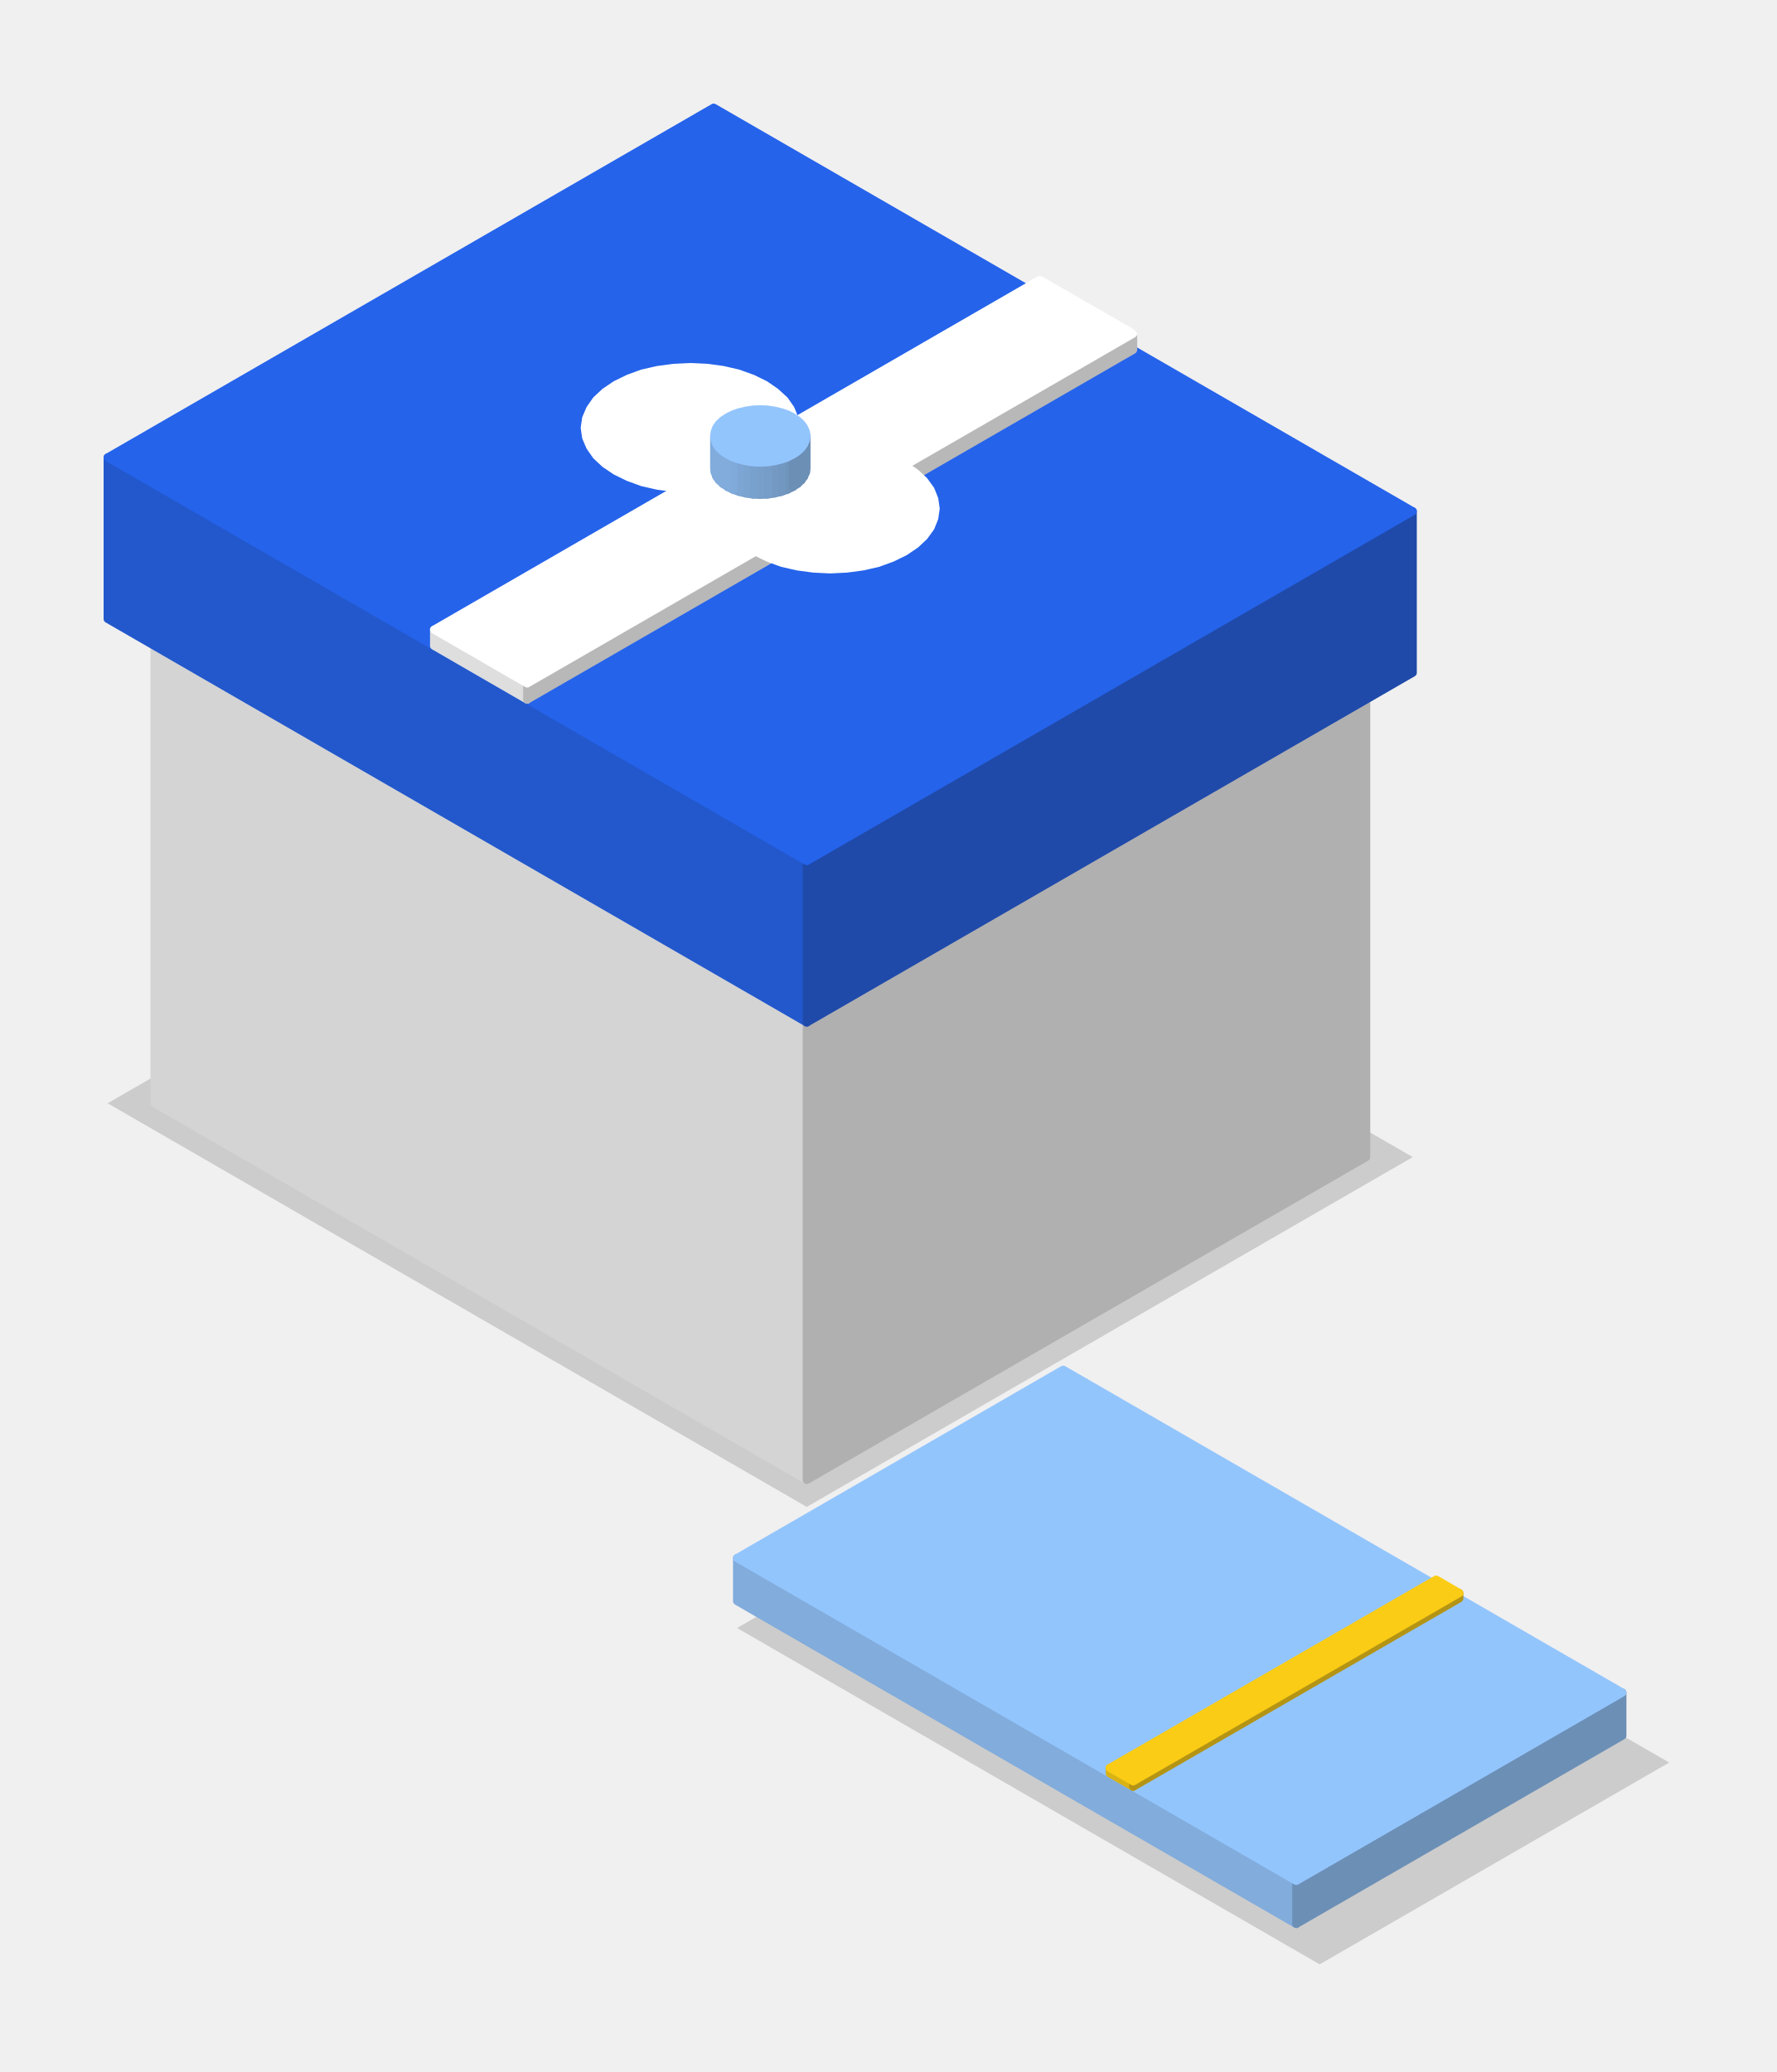
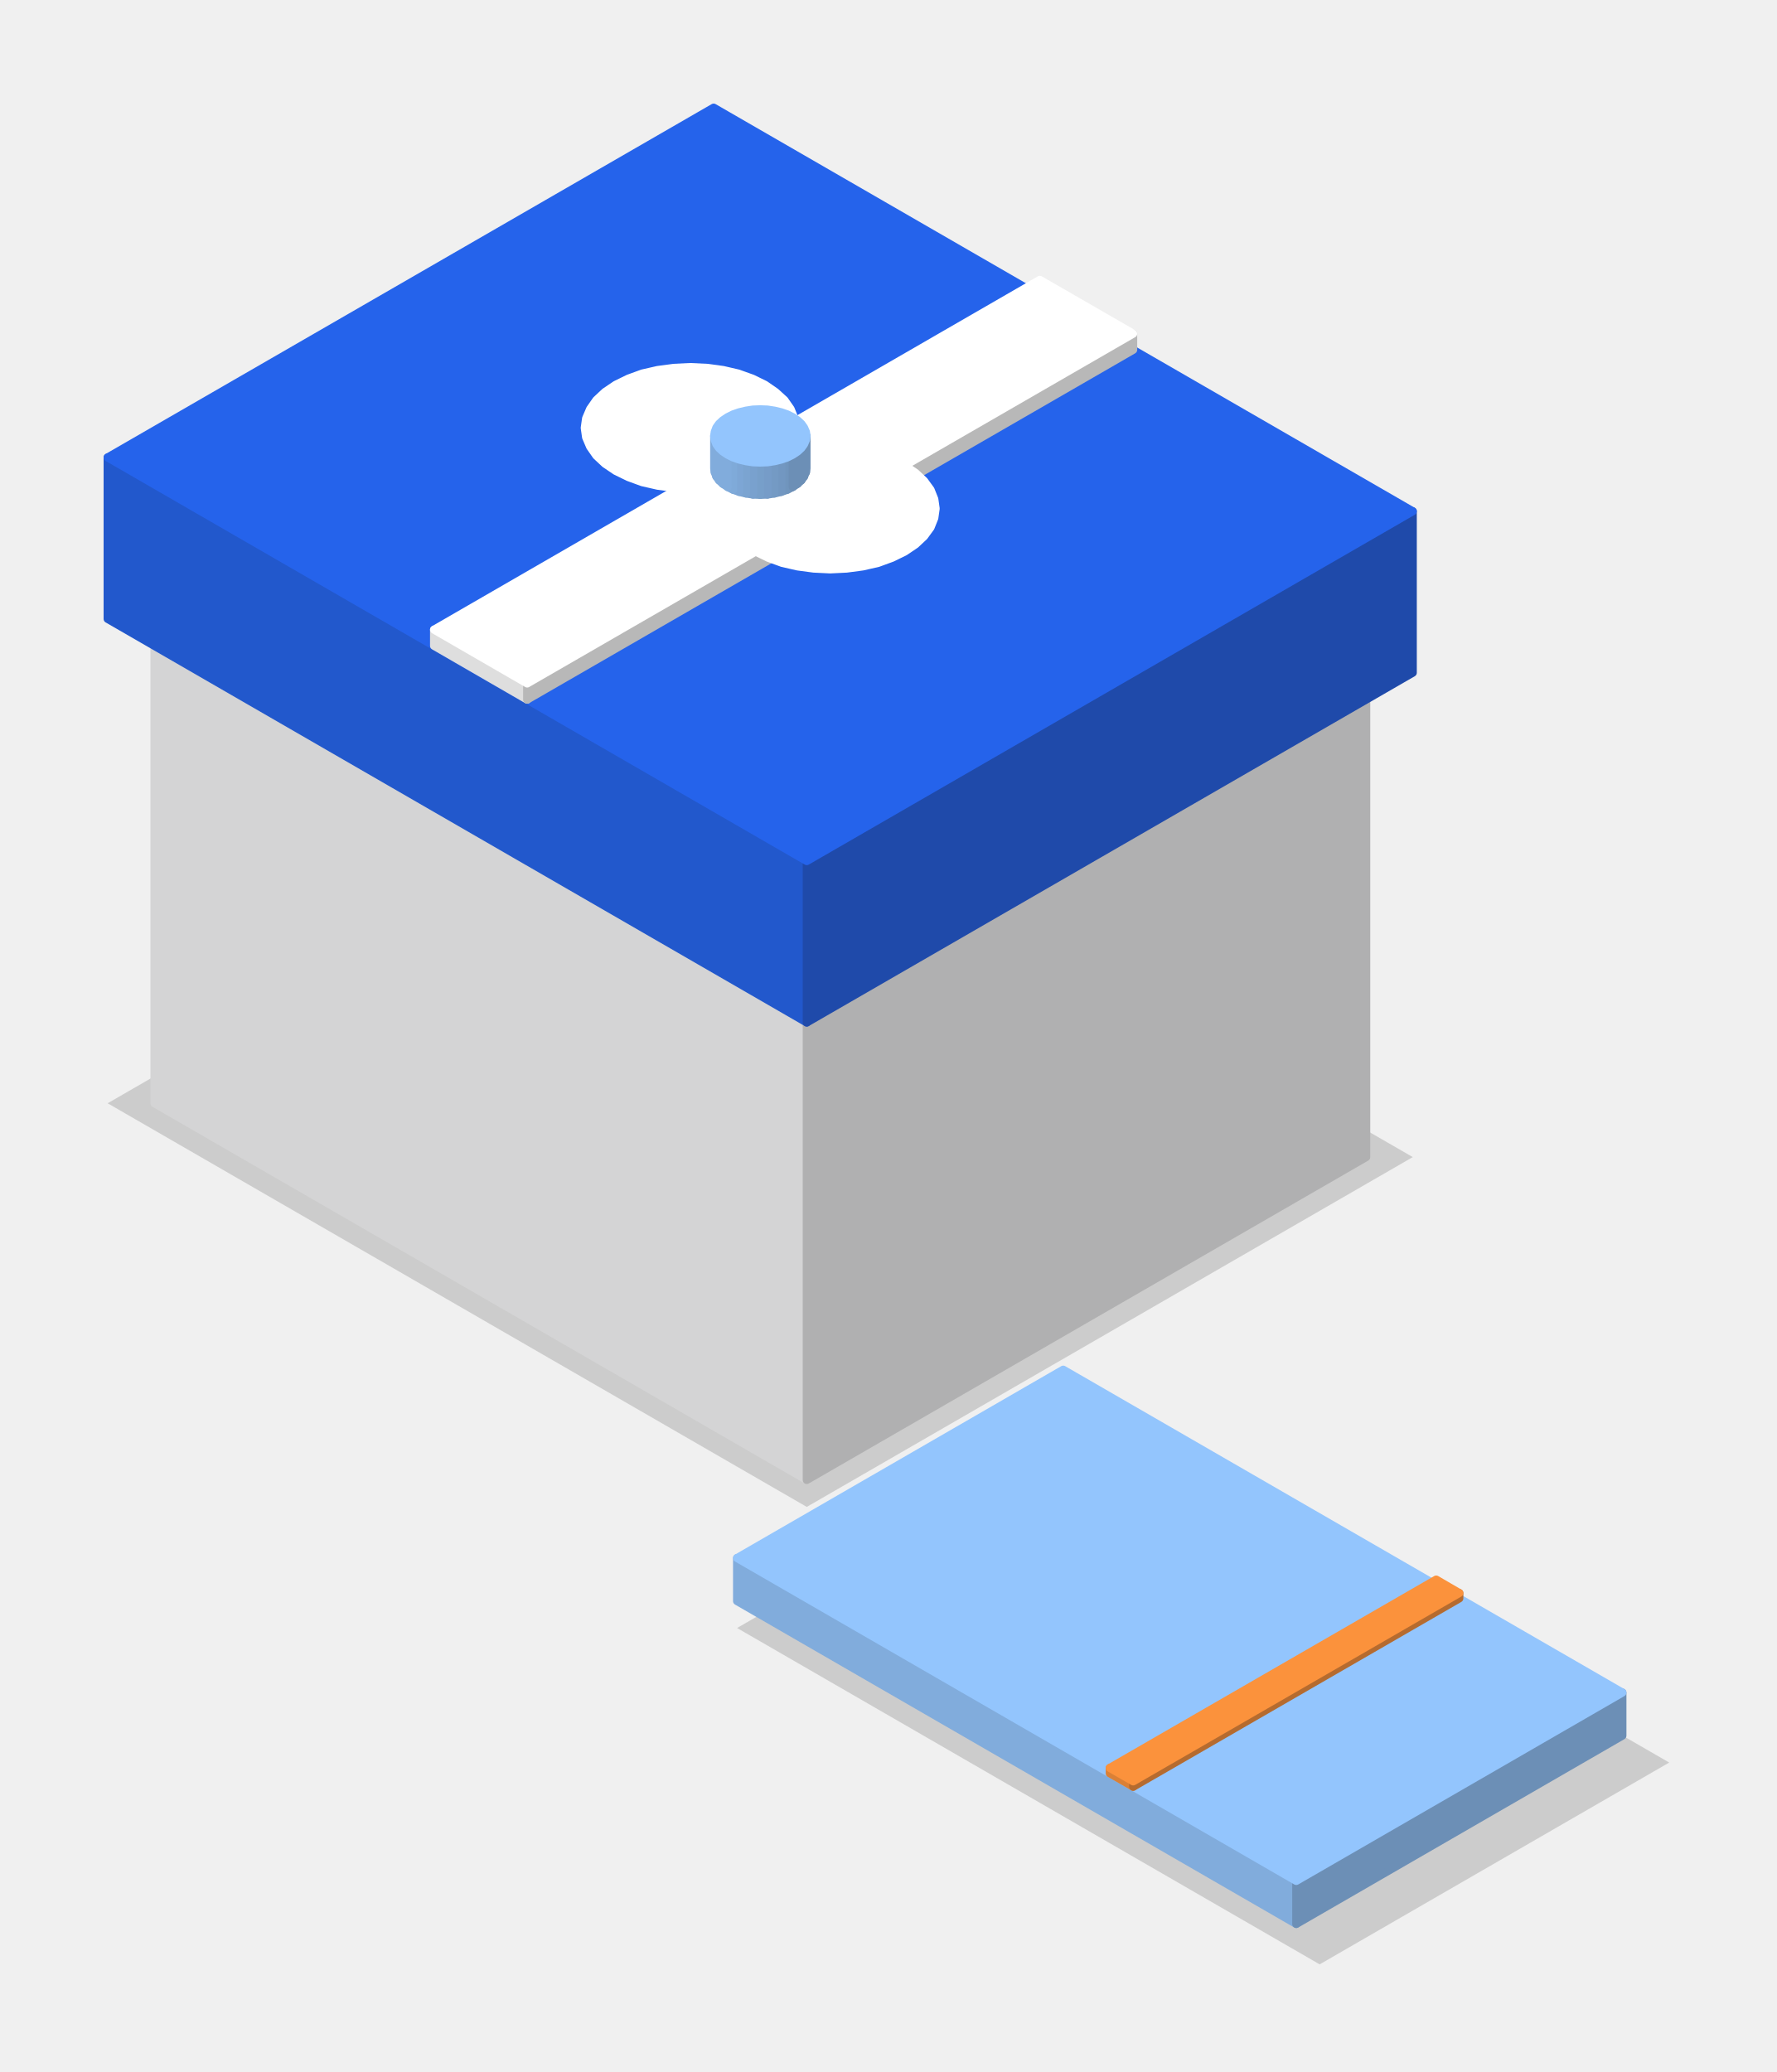
<svg xmlns="http://www.w3.org/2000/svg" width="66.02" height="77" viewBox="-26.52 -29 66.02 77" fill="none" aria-hidden="true">
  <polygon points="0,-1 25.98,14 3.46,27 -22.52,12" fill="#111111" fill-opacity="0.16" />
  <polygon points="13.86,24 35.51,36.5 22.52,44 0.87,31.5" fill="#111111" fill-opacity="0.16" />
  <polygon points="-20.78,12 3.46,26 3.46,8 -20.78,-6" fill="#d4d4d5" stroke="#d4d4d5" stroke-width="0.3" stroke-linejoin="round" />
  <polygon points="24.25,14 3.46,26 3.46,8 24.25,-4" fill="#b0b0b1" stroke="#b0b0b1" stroke-width="0.3" stroke-linejoin="round" />
  <polygon points="0,-18 24.25,-4 3.46,8 -20.78,-6" fill="#F4F4F5" stroke="#F4F4F5" stroke-width="0.3" stroke-linejoin="round" />
  <polygon points="-22.52,-6 3.46,9 3.46,3 -22.52,-12" fill="#2258cc" stroke="#2258cc" stroke-width="0.3" stroke-linejoin="round" />
  <polygon points="25.98,-4 3.46,9 3.46,3 25.98,-10" fill="#1f4aaa" stroke="#1f4aaa" stroke-width="0.3" stroke-linejoin="round" />
  <polygon points="0,-25 25.98,-10 3.46,3 -22.52,-12" fill="#2563EB" stroke="#2563EB" stroke-width="0.3" stroke-linejoin="round" />
  <polygon points="-10.39,-5 -6.93,-3 -6.93,-3.6 -10.39,-5.6" fill="#dedede" stroke="#dedede" stroke-width="0.3" stroke-linejoin="round" />
  <polygon points="15.59,-16 -6.93,-3 -6.93,-3.6 15.59,-16.6" fill="#b8b8b8" stroke="#b8b8b8" stroke-width="0.3" stroke-linejoin="round" />
  <polygon points="12.12,-18.6 15.59,-16.6 -6.93,-3.6 -10.39,-5.6" fill="#FFFFFF" stroke="#FFFFFF" stroke-width="0.3" stroke-linejoin="round" />
  <polygon points="1.91,-11.5 1.44,-11.27 0.91,-11.08 0.35,-10.95 -0.25,-10.87 -0.87,-10.84 -1.48,-10.87 -2.08,-10.95 -2.65,-11.08 -3.17,-11.27 -3.64,-11.5 -4.04,-11.77 -4.36,-12.07 -4.59,-12.4 -4.74,-12.75 -4.79,-13.1 -4.74,-13.45 -4.59,-13.8 -4.36,-14.13 -4.04,-14.43 -3.64,-14.7 -3.17,-14.93 -2.65,-15.12 -2.08,-15.25 -1.48,-15.33 -0.87,-15.36 -0.25,-15.33 0.35,-15.25 0.91,-15.12 1.44,-14.93 1.91,-14.7 2.3,-14.43 2.63,-14.13 2.86,-13.8 3,-13.45 3.05,-13.1 3,-12.75 2.86,-12.4 2.63,-12.07 2.3,-11.77" fill="#FFFFFF" stroke="#FFFFFF" stroke-width="0.3" stroke-linejoin="round" />
  <polygon points="7.1,-8.5 6.63,-8.27 6.11,-8.08 5.54,-7.95 4.94,-7.87 4.33,-7.84 3.72,-7.87 3.12,-7.95 2.55,-8.08 2.03,-8.27 1.56,-8.5 1.16,-8.77 0.84,-9.07 0.6,-9.4 0.46,-9.75 0.41,-10.1 0.46,-10.45 0.6,-10.8 0.84,-11.13 1.16,-11.43 1.56,-11.7 2.03,-11.93 2.55,-12.12 3.12,-12.25 3.72,-12.33 4.33,-12.36 4.94,-12.33 5.54,-12.25 6.11,-12.12 6.63,-11.93 7.1,-11.7 7.5,-11.43 7.82,-11.13 8.06,-10.8 8.2,-10.45 8.25,-10.1 8.2,-9.75 8.06,-9.4 7.82,-9.07 7.5,-8.77" fill="#FFFFFF" stroke="#FFFFFF" stroke-width="0.3" stroke-linejoin="round" />
  <polygon points="2.94,-10.9 2.74,-10.8 2.74,-12 2.94,-12.1" fill="#6e91b9" stroke="#6e91b9" stroke-width="0.3" stroke-linejoin="round" />
  <polygon points="2.74,-10.8 2.51,-10.72 2.51,-11.92 2.74,-12" fill="#7095bd" stroke="#7095bd" stroke-width="0.3" stroke-linejoin="round" />
  <polygon points="2.51,-10.72 2.26,-10.66 2.26,-11.86 2.51,-11.92" fill="#7297c1" stroke="#7297c1" stroke-width="0.3" stroke-linejoin="round" />
  <polygon points="2.26,-10.66 2,-10.62 2,-11.82 2.26,-11.86" fill="#749ac4" stroke="#749ac4" stroke-width="0.3" stroke-linejoin="round" />
  <polygon points="2,-10.62 1.73,-10.61 1.73,-11.81 2,-11.82" fill="#769cc8" stroke="#769cc8" stroke-width="0.3" stroke-linejoin="round" />
  <polygon points="1.73,-10.61 1.46,-10.62 1.46,-11.82 1.73,-11.81" fill="#779fca" stroke="#779fca" stroke-width="0.3" stroke-linejoin="round" />
  <polygon points="1.46,-10.62 1.2,-10.66 1.2,-11.86 1.46,-11.82" fill="#79a1ce" stroke="#79a1ce" stroke-width="0.3" stroke-linejoin="round" />
  <polygon points="1.2,-10.66 0.95,-10.72 0.95,-11.92 1.2,-11.86" fill="#7ba4d1" stroke="#7ba4d1" stroke-width="0.3" stroke-linejoin="round" />
  <polygon points="0.95,-10.72 0.72,-10.8 0.72,-12 0.95,-11.92" fill="#7da6d5" stroke="#7da6d5" stroke-width="0.3" stroke-linejoin="round" />
  <polygon points="0.72,-10.8 0.52,-10.9 0.52,-12.1 0.72,-12" fill="#7faad9" stroke="#7faad9" stroke-width="0.3" stroke-linejoin="round" />
  <polygon points="0.52,-10.9 0.34,-11.02 0.34,-12.22 0.52,-12.1" fill="#81acdc" stroke="#81acdc" stroke-width="0.3" stroke-linejoin="round" />
  <polygon points="0.34,-11.02 0.2,-11.15 0.2,-12.35 0.34,-12.22" fill="#81acdc" stroke="#81acdc" stroke-width="0.3" stroke-linejoin="round" />
  <polygon points="0.2,-11.15 0.1,-11.29 0.1,-12.49 0.2,-12.35" fill="#81acdc" stroke="#81acdc" stroke-width="0.3" stroke-linejoin="round" />
  <polygon points="0.1,-11.29 0.04,-11.45 0.04,-12.65 0.1,-12.49" fill="#81acdc" stroke="#81acdc" stroke-width="0.3" stroke-linejoin="round" />
  <polygon points="0.04,-11.45 0.02,-11.6 0.02,-12.8 0.04,-12.65" fill="#81acdc" stroke="#81acdc" stroke-width="0.3" stroke-linejoin="round" />
  <polygon points="3.45,-11.6 3.43,-11.45 3.43,-12.65 3.45,-12.8" fill="#6c8fb6" stroke="#6c8fb6" stroke-width="0.3" stroke-linejoin="round" />
  <polygon points="3.43,-11.45 3.36,-11.29 3.36,-12.49 3.43,-12.65" fill="#6c8fb6" stroke="#6c8fb6" stroke-width="0.3" stroke-linejoin="round" />
  <polygon points="3.36,-11.29 3.26,-11.15 3.26,-12.35 3.36,-12.49" fill="#6c8fb6" stroke="#6c8fb6" stroke-width="0.3" stroke-linejoin="round" />
  <polygon points="3.26,-11.15 3.12,-11.02 3.12,-12.22 3.26,-12.35" fill="#6c8fb6" stroke="#6c8fb6" stroke-width="0.3" stroke-linejoin="round" />
  <polygon points="3.12,-11.02 2.94,-10.9 2.94,-12.1 3.12,-12.22" fill="#6c8fb6" stroke="#6c8fb6" stroke-width="0.3" stroke-linejoin="round" />
  <polygon points="2.94,-12.1 2.74,-12 2.51,-11.92 2.26,-11.86 2,-11.82 1.73,-11.81 1.46,-11.82 1.2,-11.86 0.95,-11.92 0.72,-12 0.52,-12.1 0.34,-12.22 0.2,-12.35 0.1,-12.49 0.04,-12.65 0.02,-12.8 0.04,-12.95 0.1,-13.11 0.2,-13.25 0.34,-13.38 0.52,-13.5 0.72,-13.6 0.95,-13.68 1.2,-13.74 1.46,-13.78 1.73,-13.79 2,-13.78 2.26,-13.74 2.51,-13.68 2.74,-13.6 2.94,-13.5 3.12,-13.38 3.26,-13.25 3.36,-13.11 3.43,-12.95 3.45,-12.8 3.43,-12.65 3.36,-12.49 3.26,-12.35 3.12,-12.22" fill="#93C5FD" stroke="#93C5FD" stroke-width="0.3" stroke-linejoin="round" />
  <polygon points="0.87,30.5 21.65,42.5 21.65,40.9 0.87,28.9" fill="#81acdc" stroke="#81acdc" stroke-width="0.3" stroke-linejoin="round" />
  <polygon points="33.77,35.5 21.65,42.5 21.65,40.9 33.77,33.9" fill="#6c8fb6" stroke="#6c8fb6" stroke-width="0.3" stroke-linejoin="round" />
  <polygon points="12.99,21.9 33.77,33.9 21.65,40.9 0.87,28.9" fill="#93C5FD" stroke="#93C5FD" stroke-width="0.3" stroke-linejoin="round" />
-   <polygon points="14.72,36.9 15.59,37.4 15.59,37.2 14.72,36.7" fill="#d9b214" stroke="#d9b214" stroke-width="0.3" stroke-linejoin="round" />
-   <polygon points="27.71,30.4 15.59,37.4 15.59,37.2 27.71,30.2" fill="#b49414" stroke="#b49414" stroke-width="0.3" stroke-linejoin="round" />
-   <polygon points="26.85,29.7 27.71,30.2 15.59,37.2 14.72,36.7" fill="#FACC15" stroke="#FACC15" stroke-width="0.3" stroke-linejoin="round" />
+   <polygon points="14.72,36.9 15.59,37.4 15.59,37.2 14.72,36.7" fill="#da8036" stroke="#da8036" stroke-width="0.3" stroke-linejoin="round" />
+   <polygon points="27.71,30.4 15.59,37.4 15.59,37.2 27.71,30.2" fill="#b56b2f" stroke="#b56b2f" stroke-width="0.3" stroke-linejoin="round" />
+   <polygon points="26.85,29.7 27.71,30.2 15.59,37.2 14.72,36.7" fill="#FB923C" stroke="#FB923C" stroke-width="0.3" stroke-linejoin="round" />
</svg>
